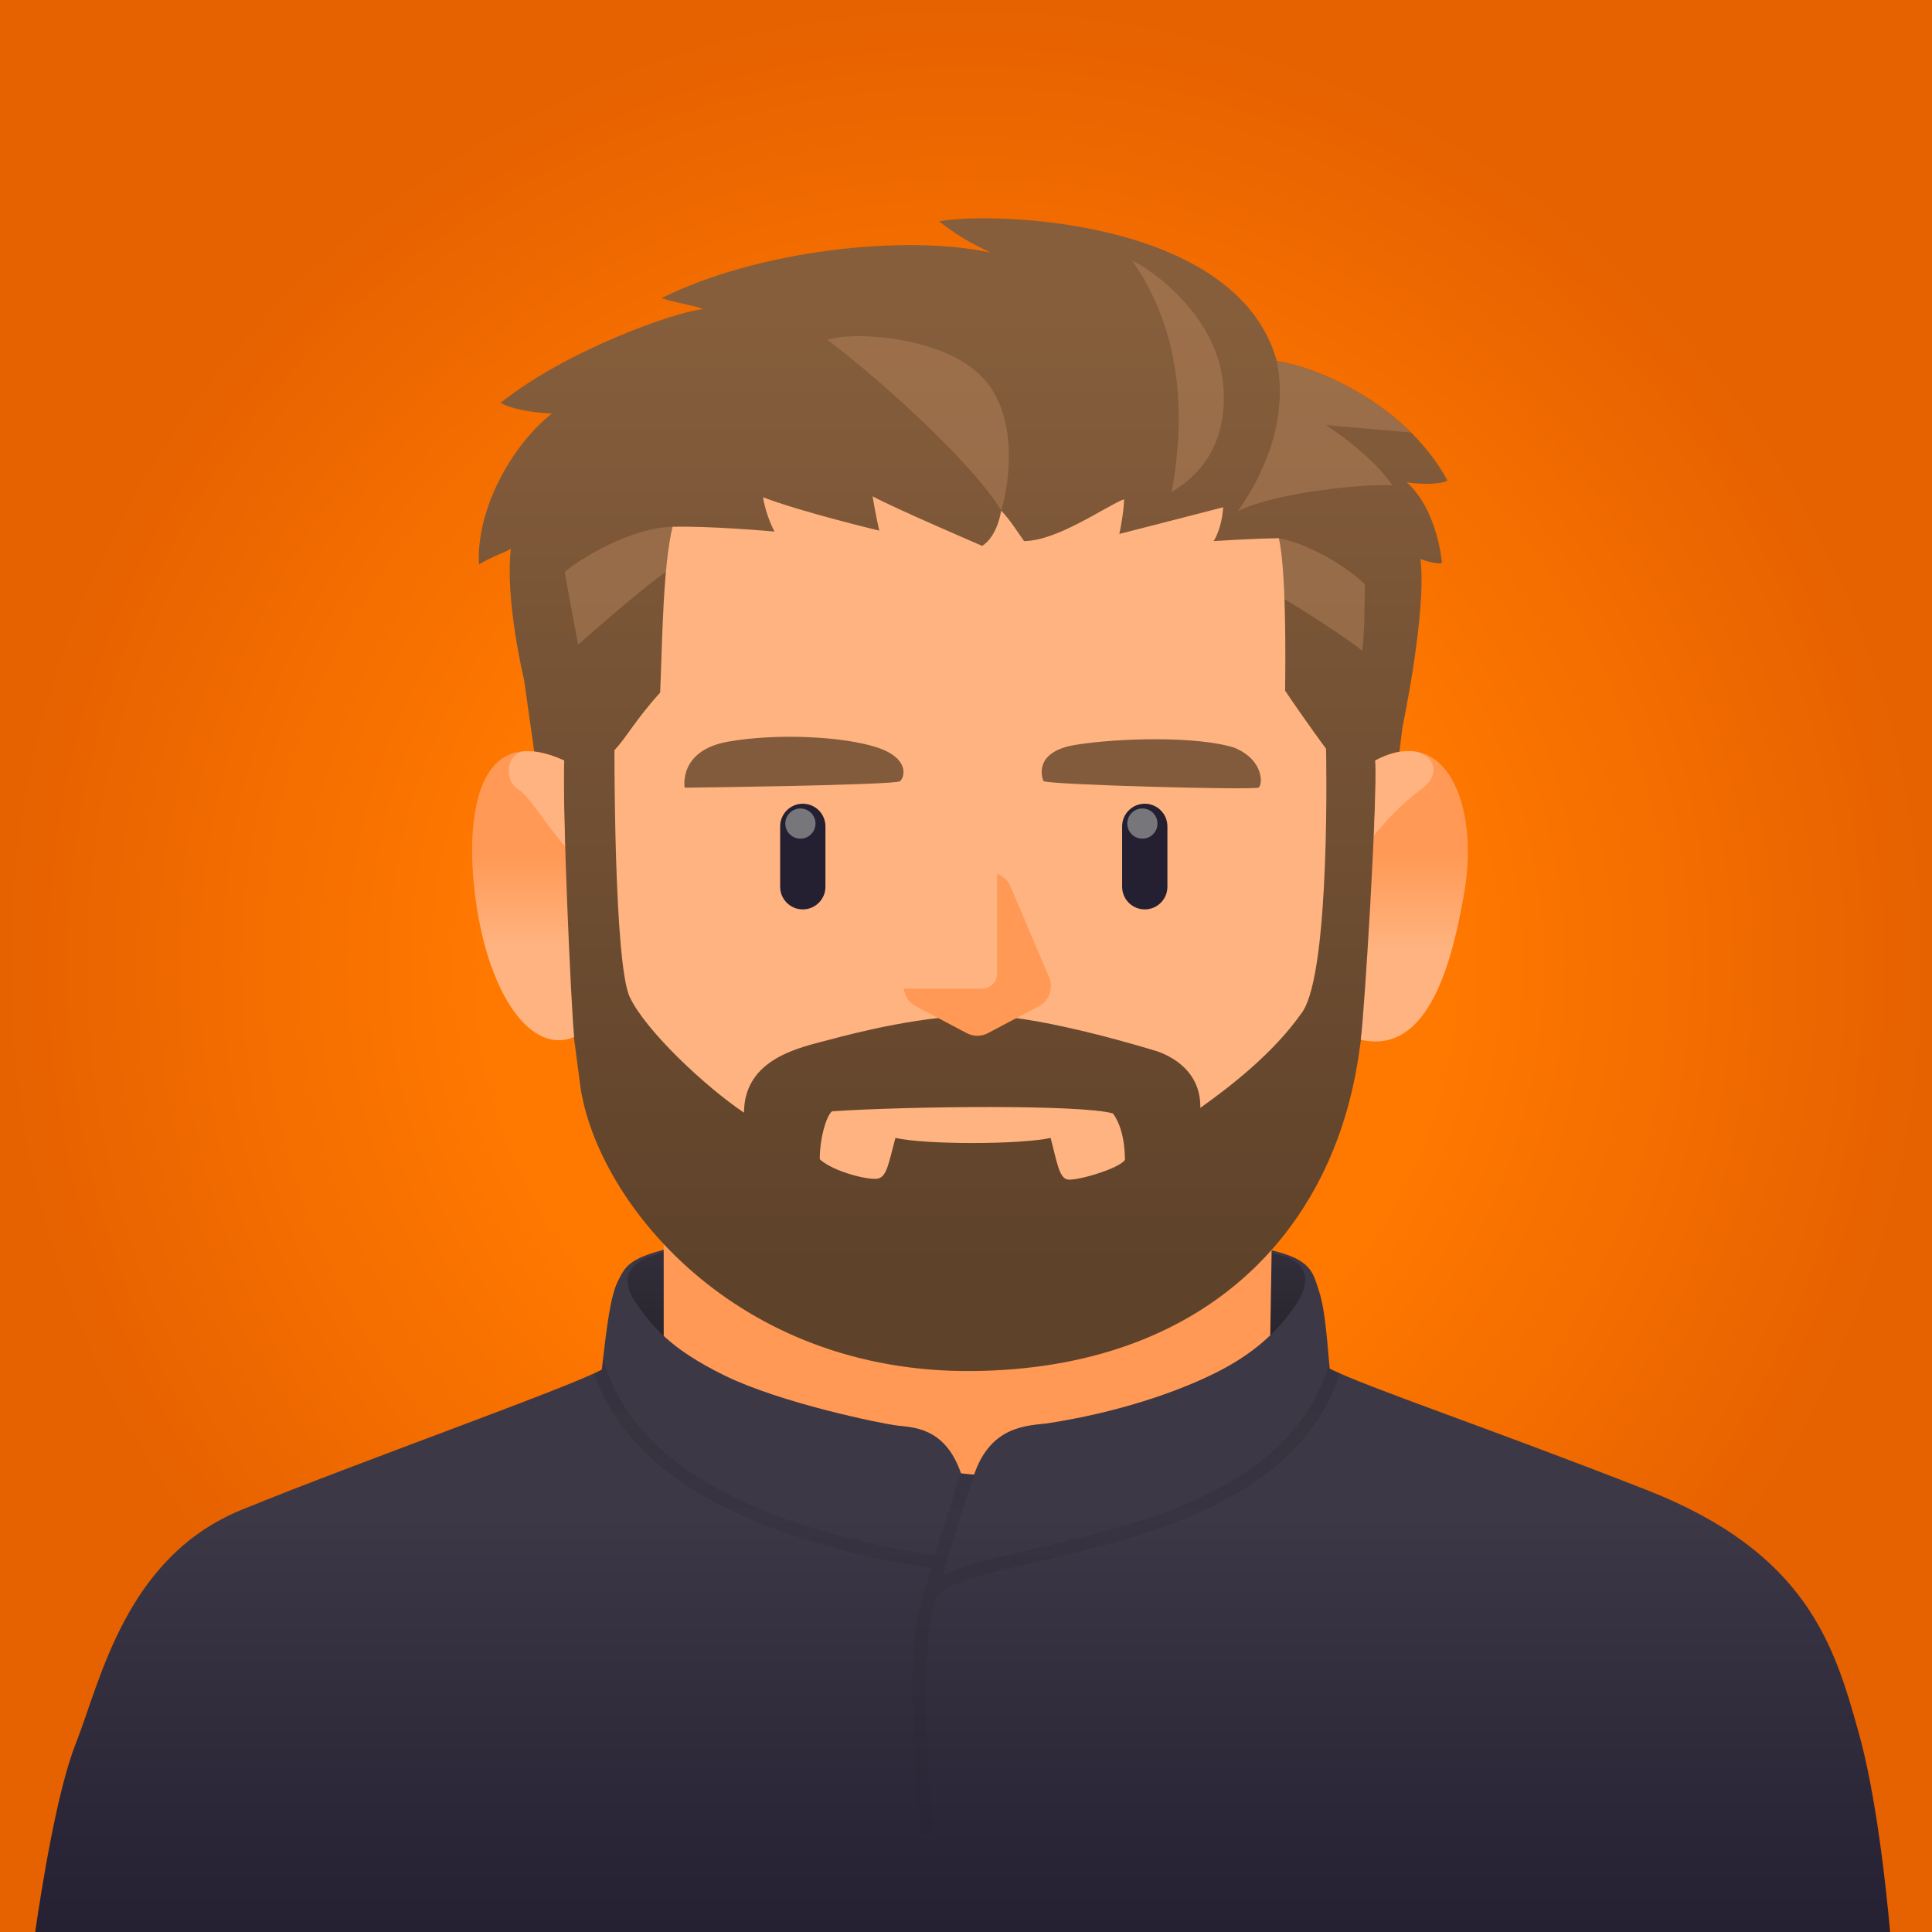
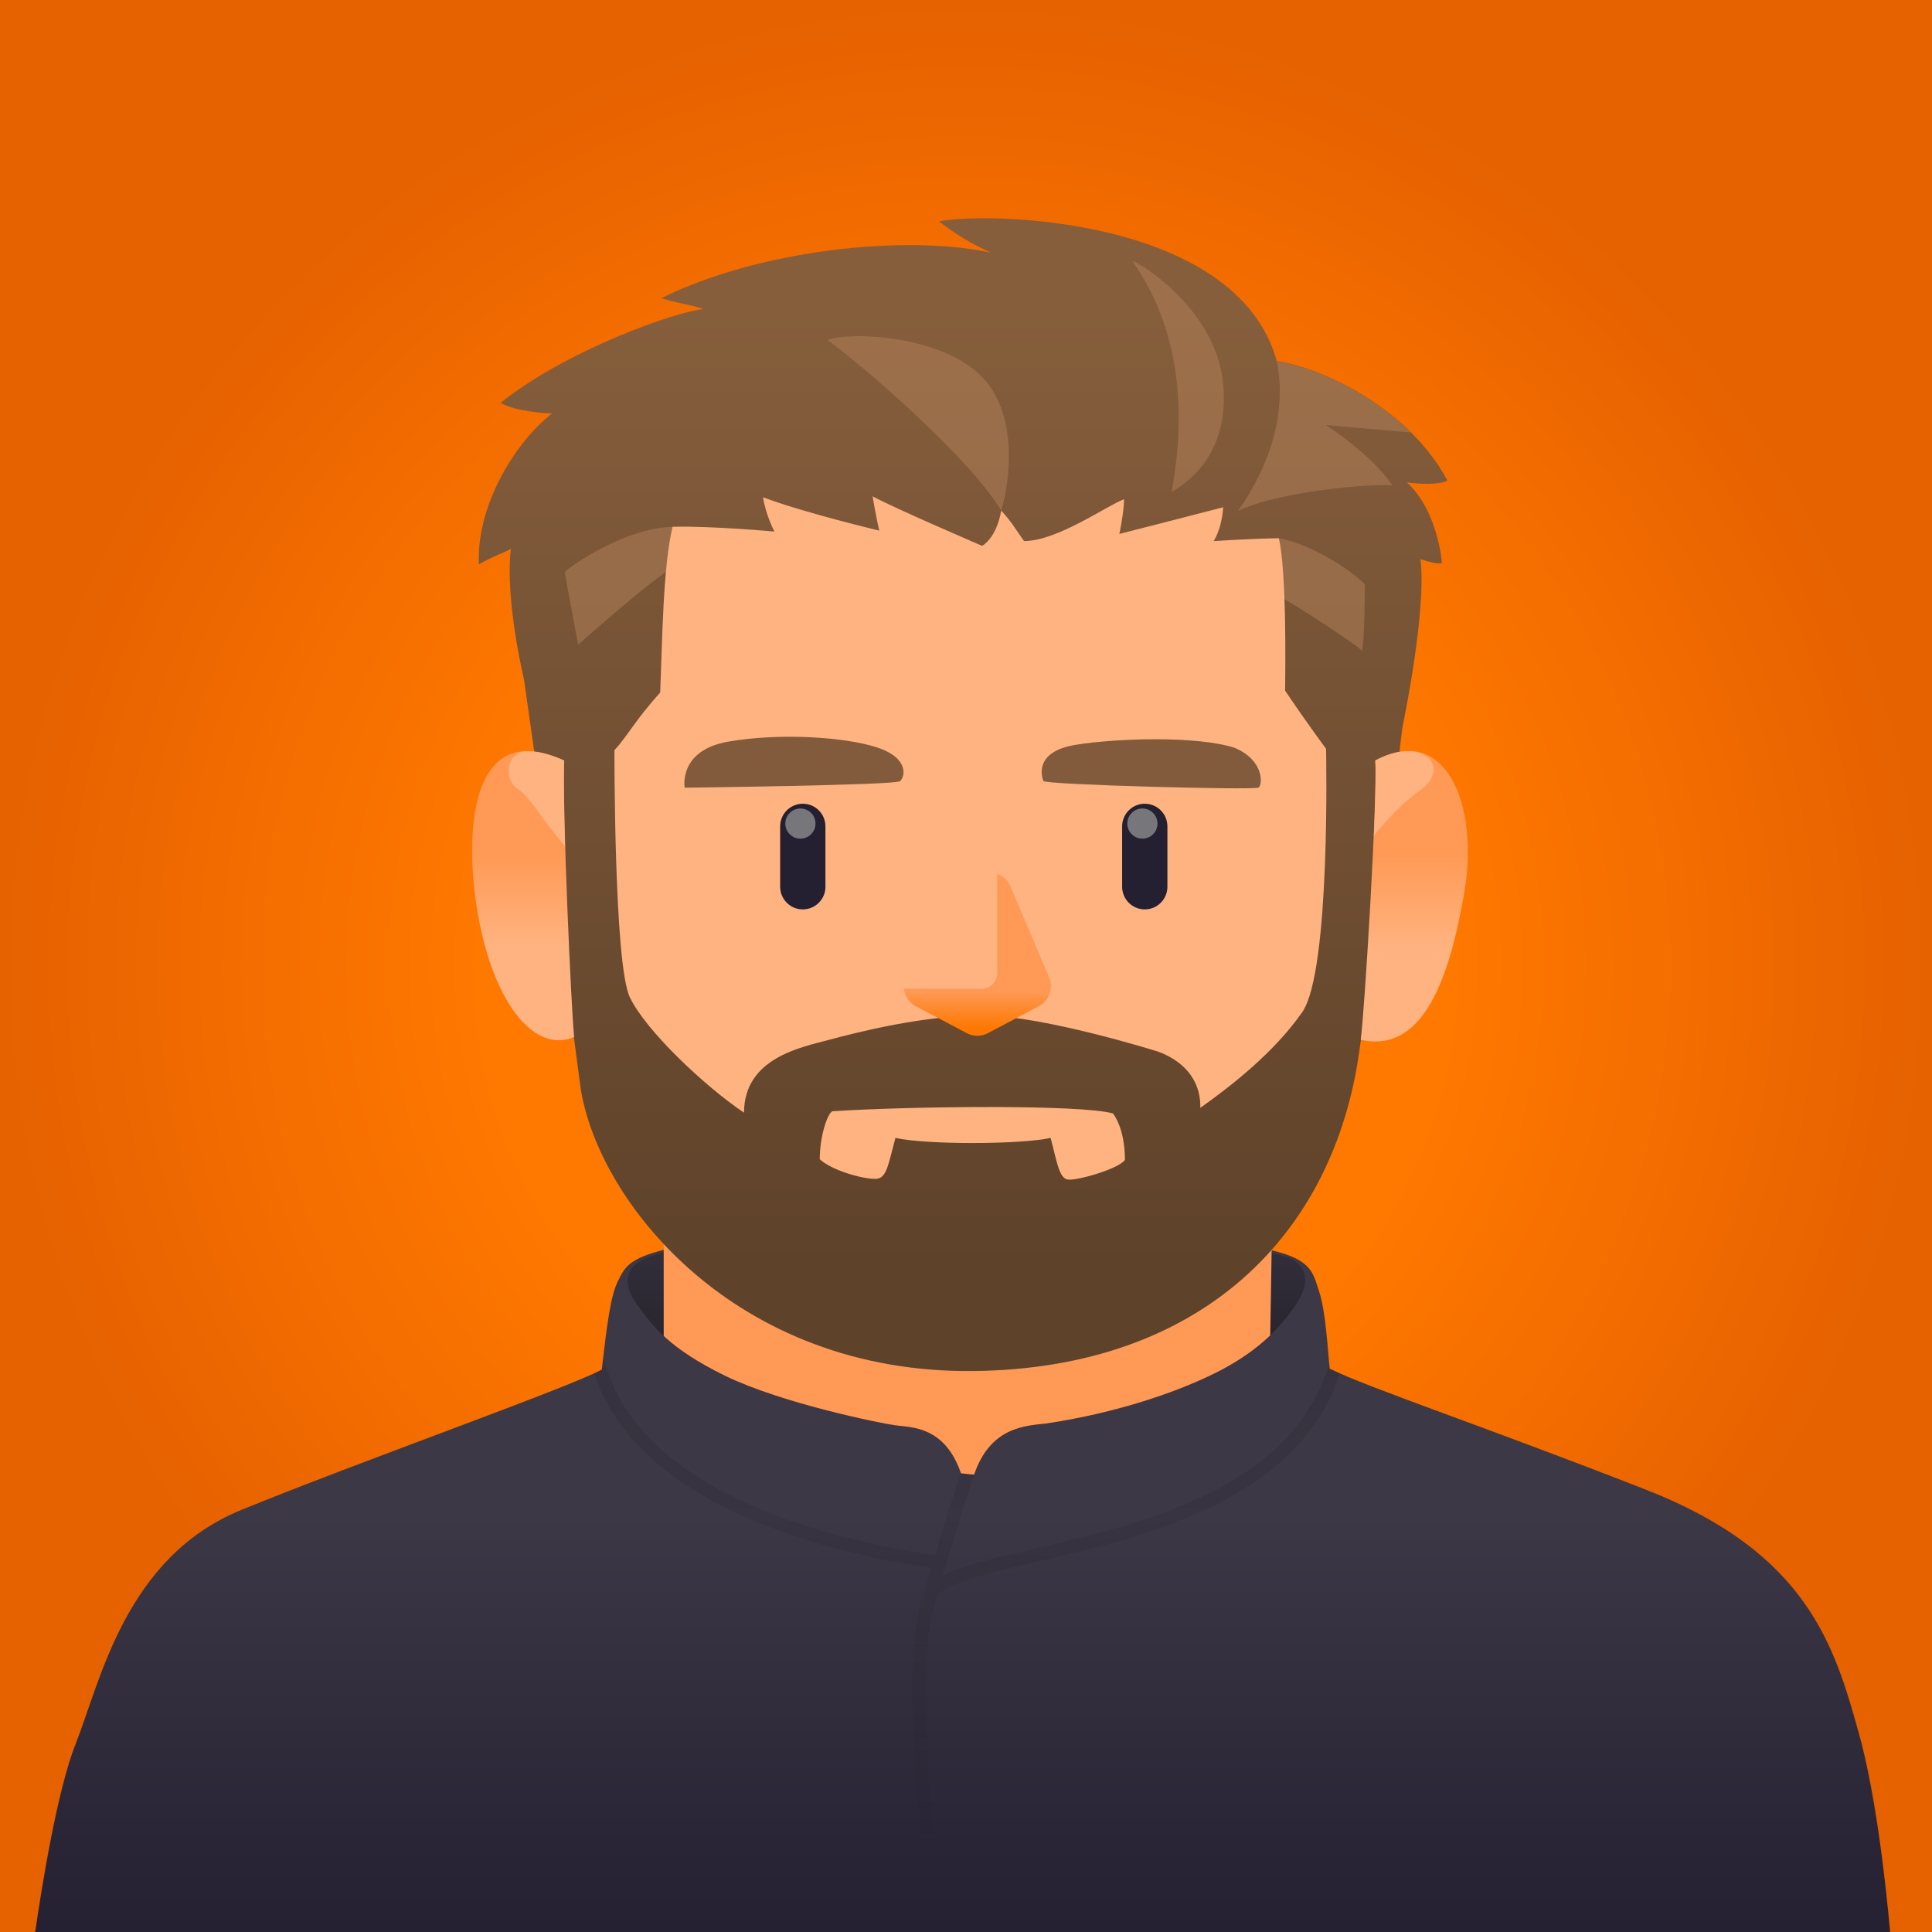
<svg xmlns="http://www.w3.org/2000/svg" xmlns:xlink="http://www.w3.org/1999/xlink" width="1024" height="1024" viewBox="0 0 270.933 270.933" version="1.1" id="svg1" xml:space="preserve">
  <defs id="defs1">
+     <linearGradient id="linearGradient5">
+       <stop style="stop-color:#ff9955;stop-opacity:1;" offset="0.75" id="stop5" />
+       <stop style="stop-color:#ff7800;stop-opacity:1;" offset="1" id="stop6" />
+     </linearGradient>
    <linearGradient id="linearGradient3">
      <stop style="stop-color:#ff9955;stop-opacity:1;" offset="0.1" id="stop3" />
      <stop style="stop-color:#ffb380;stop-opacity:1;" offset="1" id="stop4" />
    </linearGradient>
    <linearGradient id="linearGradient1">
      <stop style="stop-color:#ff9955;stop-opacity:1;" offset="0.1" id="stop1" />
      <stop style="stop-color:#ffb380;stop-opacity:1;" offset="1" id="stop2" />
    </linearGradient>
    <linearGradient id="linearGradient31">
      <stop style="stop-color:#ff7800;stop-opacity:1;" offset="0.5" id="stop31" />
      <stop style="stop-color:#e66100;stop-opacity:1;" offset="1" id="stop32" />
    </linearGradient>
    <linearGradient id="linearGradient29">
      <stop style="stop-color:#000000;stop-opacity:0.1;" offset="0.251" id="stop29" />
      <stop style="stop-color:#000000;stop-opacity:0;" offset="0.9" id="stop30" />
    </linearGradient>
    <linearGradient id="linearGradient21">
      <stop style="stop-color:#3d3846;stop-opacity:1;" offset="0" id="stop21" />
      <stop style="stop-color:#241f31;stop-opacity:1;" offset="1" id="stop22" />
    </linearGradient>
    <linearGradient id="linearGradient34">
      <stop style="stop-color:#000000;stop-opacity:0;" offset="0.2" id="stop34" />
      <stop style="stop-color:#000000;stop-opacity:0.5;" offset="0.6" id="stop35" />
    </linearGradient>
    <linearGradient id="linearGradient24">
      <stop style="stop-color:#000000;stop-opacity:0;" offset="0" id="stop24" />
      <stop style="stop-color:#000000;stop-opacity:0.15;" offset="0.496" id="stop26" />
      <stop style="stop-color:#000000;stop-opacity:0.3;" offset="1" id="stop25" />
    </linearGradient>
    <linearGradient xlink:href="#linearGradient24" id="linearGradient25" x1="135.06" y1="43.555" x2="135.06" y2="179.33" gradientUnits="userSpaceOnUse" />
    <clipPath clipPathUnits="userSpaceOnUse" id="clipPath31">
      <path style="baseline-shift:baseline;display:inline;overflow:visible;opacity:1;vector-effect:none;fill:#000000;stroke-width:1;stroke-linecap:round;enable-background:accumulate;stop-color:#000000;stop-opacity:1" d="m 93.045,172.842 5.29e-4,2.745 c -0.731,0.246 -1.387,0.465 -1.861,0.618 -2.047,0.664 -4.961,2.533 -1.713,6.935 1.946,2.678 4.327,5.951 12.205,9.79 7.879,3.839 21.728,6.667 23.964,6.964 2.236,0.297 6.846,0.117 9.12,6.716 0.529,0.072 1.38,0.166 1.85,0.176 2.31,-6.744 7.214,-6.833 10.221,-7.175 10.007,-1.528 18.328,-4.426 23.721,-7.13 5.393,-2.704 8.504,-5.761 10.8,-8.966 3.483,-4.764 0.767,-6.641 -0.979,-7.258 -0.393,-0.139 -1.126,-0.329 -2.025,-0.538 l 0.043,-2.583 z" id="path32" />
    </clipPath>
    <linearGradient xlink:href="#linearGradient34" id="linearGradient35" x1="135.529" y1="143.388" x2="135.529" y2="238.675" gradientUnits="userSpaceOnUse" />
    <clipPath clipPathUnits="userSpaceOnUse" id="clipPath17">
      <path id="path19" style="fill:#000000;fill-opacity:1;stroke:none;stroke-width:1.852;stroke-linecap:round;stroke-linejoin:round" d="m 137.753,167.9 c -19.422,-0.277 -39.93,6.105 -44.708,7.37 -4.778,1.265 -5.371,2.325 -6.387,4.377 -1.016,2.052 -1.538,5.959 -2.256,12.408 -4.386,2.445 -34.314,13.037 -50.571,19.694 -16.257,6.657 -19.727,23.964 -23.23,32.826 -2.563,6.483 -4.702,19.72 -5.666,26.359 H 265.06 c -0.593,-6.588 -1.971,-19.246 -4.396,-27.916 -3.409,-12.19 -7.161,-25.23 -29.771,-34.082 -22.609,-8.852 -38.899,-14.276 -44.427,-17.002 -0.494,-5.842 -0.782,-8.789 -1.564,-11.106 -0.781,-2.317 -1.012,-4.193 -6.535,-5.481 -5.523,-1.288 -21.192,-7.169 -40.614,-7.447 z" />
    </clipPath>
    <linearGradient xlink:href="#linearGradient21" id="linearGradient22" x1="136.17" y1="212.108" x2="136.17" y2="273.581" gradientUnits="userSpaceOnUse" />
    <linearGradient xlink:href="#linearGradient29" id="linearGradient30" x1="135.472" y1="171.498" x2="135.472" y2="277.127" gradientUnits="userSpaceOnUse" />
    <radialGradient xlink:href="#linearGradient31" id="radialGradient32" cx="135.467" cy="135.467" fx="135.467" fy="135.467" r="135.162" gradientUnits="userSpaceOnUse" gradientTransform="matrix(1.002255,0,0,1.002255,-0.3055508,-0.3055508)" />
    <linearGradient xlink:href="#linearGradient1" id="linearGradient2" x1="198.334" y1="118.171" x2="198.334" y2="133.193" gradientUnits="userSpaceOnUse" />
    <linearGradient xlink:href="#linearGradient3" id="linearGradient4" x1="73.359" y1="118.452" x2="73.359" y2="132.756" gradientUnits="userSpaceOnUse" />
+     <linearGradient xlink:href="#linearGradient5" id="linearGradient6" x1="137.063" y1="123.592" x2="137.063" y2="144.211" gradientUnits="userSpaceOnUse" />
  </defs>
  <g id="layer1">
    <g id="g20" clip-path="none">
      <rect style="fill:url(#radialGradient32);stroke:none;stroke-width:0.611;stroke-linecap:round;stroke-linejoin:round;stroke-dasharray:none" id="rect30" width="270.933" height="270.933" x="0" y="0" />
      <g id="g17" clip-path="url(#clipPath17)" style="display:inline">
        <path style="baseline-shift:baseline;display:inline;overflow:visible;opacity:1;vector-effect:none;fill:url(#linearGradient22);stroke-linecap:round;stroke-linejoin:round;enable-background:accumulate;stop-color:#000000;stop-opacity:1" d="m 137.758,167.635 c -19.483,-0.278 -40.033,6.123 -44.779,7.379 -2.404,0.636 -3.78,1.224 -4.699,1.939 -0.919,0.716 -1.348,1.548 -1.857,2.576 -1.049,2.119 -1.556,6.004 -2.264,12.344 -1.089,0.596 -3.701,1.69 -7.318,3.107 -3.674,1.44 -8.332,3.201 -13.363,5.094 -10.062,3.786 -21.609,8.098 -29.744,11.43 -16.394,6.713 -19.895,24.165 -23.377,32.973 -2.589,6.55 -4.717,19.773 -5.682,26.418 a 0.265,0.265 0 0 0 0.262,0.303 H 265.061 a 0.265,0.265 0 0 0 0.264,-0.287 c -0.594,-6.595 -1.968,-19.256 -4.404,-27.965 -1.705,-6.096 -3.503,-12.441 -7.725,-18.375 -4.221,-5.934 -10.864,-11.441 -22.205,-15.881 -22.522,-8.817 -38.74,-14.234 -44.275,-16.941 -0.484,-5.706 -0.775,-8.671 -1.562,-11.006 -0.386,-1.145 -0.649,-2.247 -1.545,-3.221 -0.896,-0.974 -2.391,-1.783 -5.18,-2.434 -2.729,-0.637 -8.046,-2.433 -15.094,-4.102 -7.048,-1.669 -15.839,-3.213 -25.576,-3.352 z" id="path21" />
        <path id="path22" style="baseline-shift:baseline;display:inline;overflow:visible;vector-effect:none;fill:url(#linearGradient30);stroke-linecap:round;stroke-linejoin:round;enable-background:accumulate;stop-color:#000000" d="m 83.622,189.109 a 0.926,0.926 0 0 0 -0.241,0.022 0.926,0.926 0 0 0 -0.701,1.107 c 2.291,10.192 10.421,17.057 19.936,21.638 9.177,4.419 19.712,6.774 27.954,8.011 -0.55,1.861 -1.082,3.725 -1.554,5.476 -1.25,4.638 -1.148,12.849 -0.798,20.039 0.35,7.19 0.994,13.285 0.994,13.285 a 0.926,0.926 0 0 0 1.018,0.824 0.926,0.926 0 0 0 0.824,-1.018 c 0,0 -0.64,-6.051 -0.987,-13.182 -0.347,-7.13 -0.355,-15.412 0.738,-19.467 0.178,-0.661 0.365,-1.34 0.559,-2.028 a 0.926,0.926 0 0 0 0.023,-0.026 c 0.495,-0.601 1.653,-1.295 3.324,-1.922 1.671,-0.627 3.834,-1.217 6.314,-1.822 4.96,-1.211 11.195,-2.49 17.519,-4.409 12.649,-3.837 25.831,-10.31 29.707,-24.181 a 0.926,0.926 0 0 0 -0.643,-1.141 0.926,0.926 0 0 0 -1.141,0.642 c -3.623,12.965 -16.022,19.135 -28.461,22.908 -6.219,1.887 -12.407,3.157 -17.422,4.381 -2.508,0.612 -4.722,1.212 -6.525,1.889 -0.681,0.256 -1.306,0.518 -1.869,0.804 2.215,-7.547 4.797,-15.279 4.797,-15.279 a 0.926,0.926 0 0 0 -0.584,-1.169 0.926,0.926 0 0 0 -1.172,0.584 c 0,0 -2.086,6.241 -4.128,13.019 -8.168,-1.21 -18.683,-3.552 -27.687,-7.887 -9.236,-4.447 -16.808,-10.926 -18.932,-20.377 a 0.926,0.926 0 0 0 -0.865,-0.722 z" />
      </g>
      <g id="g28" style="display:inline" clip-path="url(#clipPath31)">
        <path style="baseline-shift:baseline;display:inline;overflow:visible;opacity:1;vector-effect:none;fill:url(#linearGradient35);stroke-linecap:round;enable-background:accumulate;stop-color:#000000;stop-opacity:1" d="m 93.945,175.143 -0.078,0.027 c -1.065,0.36 -2.069,0.696 -2.723,0.908 -1.041,0.337 -2.315,0.98 -2.92,2.131 -0.605,1.151 -0.5,2.786 1.141,5.01 1.946,2.678 4.359,5.983 12.254,9.83 3.955,1.927 9.392,3.593 14.123,4.818 4.731,1.225 8.746,2.007 9.883,2.158 1.133,0.151 2.819,0.18 4.506,0.982 1.687,0.803 3.378,2.371 4.506,5.645 l 0.027,0.078 0.08,0.01 c 0.533,0.073 1.381,0.167 1.865,0.178 l 0.098,0.002 0.031,-0.09 c 1.146,-3.345 2.919,-5.018 4.781,-5.912 1.862,-0.894 3.818,-1.004 5.328,-1.176 h 0.004 0.002 c 10.021,-1.53 18.352,-4.431 23.76,-7.143 5.409,-2.712 8.543,-5.787 10.848,-9.006 v -0.002 c 1.755,-2.401 1.971,-4.116 1.488,-5.311 -0.483,-1.195 -1.637,-1.835 -2.529,-2.15 -0.46,-0.163 -1.341,-0.383 -2.408,-0.627 l -0.076,-0.018 -0.051,0.059 c -9.197,10.136 -23.088,16.366 -41.369,16.566 -16.684,0.182 -29.814,-5.736 -39.082,-13.697 -1.209,-1.039 -2.353,-2.114 -3.43,-3.213 z" id="path34" />
        <path style="display:inline;fill:#ff9955;fill-opacity:1;stroke:none;stroke-width:0.053;stroke-linecap:round" d="m 93.081,208.799 -0.009,-35.93 85.293,0.292 -0.56,34.011 z" id="path18" />
      </g>
      <g id="g3" style="display:inline">
        <g id="g7">
          <path style="display:inline;fill:#865e3c;fill-opacity:1;stroke:none;stroke-width:3.175;stroke-linecap:round;stroke-linejoin:round;stroke-dasharray:none;stroke-opacity:1;paint-order:normal" d="m 81.403,152.505 c 2.427,16.024 21.668,40.132 55.113,39.766 31.958,-0.349 50.589,-19.114 54.131,-44.993 3.413,-23.367 6.03,-45.301 6.03,-45.301 0,0 3.44,-16.272 2.521,-23.56 2.733,0.905 3.013,0.5 3.013,0.5 0,0 -0.55,-7.307 -4.92,-11.274 3.171,0.465 5.413,0.06 5.69,-0.281 -6.215,-11.322 -19.332,-16.134 -23.934,-16.733 -5.634,-20.375 -41.045,-20.935 -47.35,-19.575 3.318,2.586 5.547,3.533 7.216,4.365 -12.103,-2.596 -32.668,-0.324 -46.162,6.396 2.614,0.801 5.024,1.101 5.842,1.537 -3.69,0.334 -18.862,5.568 -28.391,13.13 1.99,1.201 6.382,1.506 7.208,1.495 -5.566,4.405 -10.645,13.306 -10.25,21.166 1.969,-1.156 3.789,-1.731 4.479,-2.175 -0.854,7.183 1.845,18.346 1.845,18.346 0,0 5.997,42.153 7.918,57.189 z" id="path16" />
          <path id="path23" style="display:inline;fill:url(#linearGradient25);stroke:none;stroke-width:3.175;stroke-linecap:round;stroke-linejoin:round;stroke-dasharray:none;stroke-opacity:1;paint-order:normal" d="m 135.314,30.695 c -1.552,0.074 -2.753,0.212 -3.541,0.377 3.274,2.541 5.488,3.494 7.146,4.32 h 5.2e-4 5.2e-4 5.1e-4 5.2e-4 c 2.5e-4,1.13e-4 7.8e-4,3.71e-4 0.001,5.17e-4 0.001,6.8e-4 0.003,0.002 0.004,0.003 2.5e-4,1.43e-4 0.001,4.08e-4 0.002,5.17e-4 l -0.018,0.049 c -0.002,-4e-4 -0.004,-0.002 -0.006,-0.002 -12.075,-2.588 -32.583,-0.323 -46.069,6.367 1.277,0.387 2.507,0.66 3.518,0.885 1.025,0.228 1.822,0.411 2.241,0.631 0.003,0.001 0.011,0.003 0.013,0.004 l 0.078,0.041 -0.088,0.008 c -1.836,0.166 -6.554,1.559 -11.998,3.854 -5.428,2.288 -11.578,5.478 -16.334,9.242 0.991,0.584 2.551,0.961 3.983,1.183 1.448,0.225 2.755,0.298 3.164,0.293 h 0.078 l -0.063,0.049 c -5.549,4.391 -10.61,13.262 -10.237,21.099 0.969,-0.565 1.905,-0.996 2.68,-1.334 0.788,-0.344 1.415,-0.599 1.756,-0.818 l 0.047,-0.029 -0.008,0.055 c -0.853,7.174 1.846,18.336 1.846,18.336 v 0.002 0.002 c 0,0 5.997,42.152 7.918,57.189 1.213,8.004 6.627,18.032 15.916,26.012 9.29,7.98 22.454,13.913 39.17,13.73 31.948,-0.349 50.565,-19.102 54.106,-44.97 3.413,-23.367 6.031,-45.299 6.031,-45.299 v -0.002 c 0,0 0.859,-4.068 1.604,-9.046 0.745,-4.978 1.376,-10.868 0.918,-14.506 l -0.006,-0.041 0.039,0.013 c 1.365,0.452 2.118,0.576 2.525,0.588 0.204,0.006 0.32,-0.017 0.385,-0.039 0.032,-0.011 0.052,-0.022 0.062,-0.029 9.9e-4,-7e-4 0.002,-0.001 0.002,-0.002 l 5.2e-4,-5.17e-4 v -5.17e-4 h 5.2e-4 v -5.16e-4 c 1.4e-4,-1.32e-4 7.8e-4,-3.42e-4 0.001,-5.17e-4 -0.002,-0.02 -0.556,-7.295 -4.908,-11.246 l -0.065,-0.056 0.086,0.011 c 1.584,0.232 2.935,0.248 3.924,0.162 0.495,-0.043 0.899,-0.112 1.195,-0.19 0.288,-0.076 0.466,-0.164 0.531,-0.236 -3.105,-5.644 -7.926,-9.668 -12.549,-12.355 -4.628,-2.691 -9.057,-4.043 -11.352,-4.342 l -0.018,-0.002 -0.006,-0.018 c -2.813,-10.174 -13.063,-15.404 -23.404,-17.92 -5.17,-1.258 -10.361,-1.836 -14.654,-2.016 -2.146,-0.09 -4.068,-0.081 -5.65,-0.006 z" />
          <path id="path17" style="display:inline;fill:#b5835a;fill-opacity:0.5;stroke:none;stroke-width:3.175;stroke-linecap:round;stroke-linejoin:round;stroke-dasharray:none;stroke-opacity:1;paint-order:normal" d="m 158.798,36.588 c 8.015,11.399 6.909,24.657 5.51,32.394 1.491,-0.917 8.054,-4.621 7.248,-14.882 -0.806,-10.261 -10.998,-16.879 -12.758,-17.512 z m -38.872,10.563 c -1.686,0.031 -3.059,0.217 -3.884,0.51 6.574,4.896 20.305,17.111 24.362,23.944 1.168,-3.815 2.656,-13.861 -3.174,-19.219 -4.373,-4.019 -12.247,-5.326 -17.304,-5.234 z m 59.13,3.509 c 1.471,7.342 -1.101,14.859 -5.47,21.011 5.682,-2.761 18.575,-3.89 21.673,-3.593 -2.803,-4.297 -9.321,-8.471 -9.321,-8.471 0,0 9.243,0.803 11.89,1.041 -6.591,-6.532 -15.197,-9.511 -18.772,-9.988 z M 94.48,73.889 c -5.906,-0.022 -13.184,4.521 -15.276,6.296 0.107,0.909 1.872,10.228 1.872,10.228 0,0 10.336,-9.236 13.579,-11.038 2.913,-0.479 2.904,-3.474 -0.175,-5.486 z m 84.859,1.596 c -1.85,0.286 -0.928,7.735 0.554,8.404 2.301,1.315 8.92,5.547 11.143,7.375 0.329,-2.779 0.315,-5.495 0.365,-9.343 -3.31,-3.18 -9.005,-5.988 -12.063,-6.436 z" />
        </g>
        <g id="g16">
          <g id="g14">
            <path style="display:inline;fill:url(#linearGradient2);stroke:none;stroke-width:0.053;stroke-linecap:round" d="m 192.848,106.639 c 10.074,-5.356 14.548,6.461 12.518,18.384 -2.03,11.922 -5.706,22.805 -14.543,20.784 0.531,-3.891 2.373,-33.94 2.025,-39.167 z" id="path1" />
            <path id="path8" style="display:inline;fill:#ffb380;fill-opacity:1;stroke:none;stroke-width:0.053;stroke-linecap:round" d="m 197.158,105.347 c -0.259,0.013 -0.523,0.039 -0.793,0.081 -1.075,0.165 -2.239,0.567 -3.49,1.23 0.108,1.637 0.004,5.661 -0.206,10.548 1.246,-1.615 3.606,-4.29 6.472,-6.387 2.726,-1.842 2.405,-4.53 -0.384,-5.359 -3.3e-4,-6e-5 -7e-4,7e-5 -0.001,0 -0.506,-0.1 -1.039,-0.139 -1.598,-0.112 z" />
          </g>
          <g id="g30">
            <path style="display:inline;fill:url(#linearGradient4);stroke:none;stroke-width:0.053;stroke-linecap:round;stroke-linejoin:miter;stroke-dasharray:none;stroke-opacity:1;paint-order:normal" d="m 80.511,145.429 c -0.438,-4.576 -1.656,-31.627 -1.389,-38.787 -14.956,-6.816 -14.011,14.589 -11.352,25.112 2.659,10.523 7.848,15.756 12.742,13.674 z" id="path26" />
            <path id="path27" style="display:inline;fill:#ffb380;fill-opacity:1;stroke:none;stroke-width:0.053;stroke-linecap:round;stroke-linejoin:miter;stroke-dasharray:none;stroke-opacity:1;paint-order:normal" d="m 74.231,105.359 c -0.298,-0.01 -0.586,-0.003 -0.865,0.019 -2.724,0.596 -2.401,4.457 -0.728,5.28 1.417,0.729 3.946,5.054 6.596,8.008 -0.152,-5.143 -0.225,-9.645 -0.138,-12.006 -1.86,-0.846 -3.474,-1.254 -4.865,-1.301 z" />
          </g>
        </g>
        <path id="path4" style="display:inline;fill:#ffb380;fill-opacity:1;stroke:none;stroke-width:0px;stroke-linecap:round;stroke-linejoin:round" d="m 122.369,69.6 c 0.428,2.65 0.935,4.81 0.935,4.81 0,0 -10.819,-2.583 -16.298,-4.676 0.399,2.583 1.603,4.809 1.603,4.809 0,0 -8.999,-0.817 -14.294,-0.668 -1.354,5.626 -1.433,16.088 -1.736,23.245 -3.509,3.884 -4.68,6.238 -6.413,8.082 0,0 -0.074,29.904 2.149,34.625 2.223,4.721 10.655,12.617 16.02,16.206 0.021,-7.681 8.045,-9.174 11.889,-10.204 3.844,-1.03 13.638,-3.561 21.976,-3.422 8.338,0.139 23.578,4.876 23.578,4.876 0,0 6.691,1.594 6.546,8.082 4.14,-2.949 10.259,-7.638 14.294,-13.426 4.035,-5.788 3.34,-36.938 3.34,-36.938 0,0 -2.728,-3.667 -5.744,-8.149 0.056,-4.682 0.175,-16.606 -0.868,-21.374 -3.648,0.041 -9.151,0.4 -9.151,0.4 0,0 1.117,-1.58 1.336,-4.742 -4.256,1.113 -14.561,3.741 -14.561,3.741 0,0 0.621,-2.821 0.668,-4.876 -2.625,1.017 -9.318,5.84 -14.027,5.878 -1.101,-1.499 -1.718,-2.673 -3.207,-4.275 -0.687,3.942 -2.672,4.943 -2.672,4.943 0,0 -12.251,-5.255 -15.363,-6.947 z m 16.458,85.644 c -7.934,-0.007 -16.68,0.235 -22.119,0.595 -0.676,0.365 -1.748,3.45 -1.748,6.73 1.921,1.768 7.015,3.02 8.214,2.697 1.199,-0.323 1.454,-2.182 2.395,-5.691 4.279,0.973 17.533,0.938 21.763,0 0.855,3.19 1.163,5.605 2.371,5.833 1.208,0.228 7.175,-1.478 8.049,-2.745 1.1e-4,-3.253 -0.858,-5.453 -1.677,-6.518 -2.192,-0.639 -9.315,-0.895 -17.249,-0.902 z" />
-         <path id="path7" style="baseline-shift:baseline;display:inline;overflow:visible;vector-effect:none;fill:#ff9955;fill-opacity:1;stroke-linecap:round;stroke-linejoin:round;enable-background:accumulate;stop-color:#000000" d="M 139.832,122.552 V 136.525 c 0,1.173 -0.944,2.117 -2.117,2.117 H 126.754 c 0.111,1.011 0.706,1.951 1.672,2.462 l 7.145,3.779 c 0.929,0.491 2.04,0.491 2.968,0 l 7.143,-3.779 c 1.458,-0.771 2.083,-2.531 1.438,-4.049 l -5.424,-12.752 c -0.362,-0.852 -1.054,-1.464 -1.863,-1.751 z" />
+         <path id="path7" style="baseline-shift:baseline;display:inline;overflow:visible;vector-effect:none;fill:url(#linearGradient6);stroke-linecap:round;stroke-linejoin:round;enable-background:accumulate;stop-color:#000000" d="M 139.832,122.552 V 136.525 c 0,1.173 -0.944,2.117 -2.117,2.117 H 126.754 c 0.111,1.011 0.706,1.951 1.672,2.462 l 7.145,3.779 c 0.929,0.491 2.04,0.491 2.968,0 l 7.143,-3.779 c 1.458,-0.771 2.083,-2.531 1.438,-4.049 l -5.424,-12.752 c -0.362,-0.852 -1.054,-1.464 -1.863,-1.751 z" />
        <g id="g10" transform="translate(0,-0.3968796)">
          <g id="g1" transform="matrix(2.666667,0,0,2.666667,-200.5321,-240.3739)" style="display:inline">
            <rect ry="1.191" rx="1.191" y="132.556" x="134.21" height="5.556" width="2.381" id="rect7288-8" style="display:inline;vector-effect:none;fill:#241f31;fill-opacity:1;stroke:none;stroke-width:0.075px;stroke-linecap:butt;stroke-linejoin:miter;stroke-miterlimit:4;stroke-dasharray:none;stroke-dashoffset:0;stroke-opacity:1;marker:none;marker-start:none;marker-mid:none;marker-end:none;paint-order:normal;enable-background:new" />
            <circle style="color:#000000;display:inline;overflow:visible;visibility:visible;fill:#77767b;fill-opacity:1;fill-rule:nonzero;stroke:none;stroke-width:2.843;marker:none;enable-background:new" id="circle7290" cx="135.275" cy="-133.599" transform="scale(1,-1)" r="0.794" />
          </g>
          <g id="g2" transform="matrix(2.666667,0,0,2.666667,-248.4879,-240.3739)" style="display:inline">
            <rect ry="1.191" rx="1.191" y="132.556" x="134.21" height="5.556" width="2.381" id="rect2" style="display:inline;vector-effect:none;fill:#241f31;fill-opacity:1;stroke:none;stroke-width:0.075px;stroke-linecap:butt;stroke-linejoin:miter;stroke-miterlimit:4;stroke-dasharray:none;stroke-dashoffset:0;stroke-opacity:1;marker:none;marker-start:none;marker-mid:none;marker-end:none;paint-order:normal;enable-background:new" />
            <circle style="color:#000000;display:inline;overflow:visible;visibility:visible;fill:#77767b;fill-opacity:1;fill-rule:nonzero;stroke:none;stroke-width:2.843;marker:none;enable-background:new" id="circle2" cx="135.275" cy="-133.599" transform="scale(1,-1)" r="0.794" />
          </g>
        </g>
        <g id="g15" transform="translate(0,-1.266532)">
          <path style="fill:#63452c;fill-opacity:0.8;stroke:none;stroke-width:3.136;stroke-linecap:round;stroke-linejoin:round;stroke-dasharray:none;stroke-opacity:1;paint-order:normal" d="m 146.322,110.791 c -0.229,-0.522 -1.383,-4.114 4.501,-5.071 5.883,-0.957 17.059,-1.271 22.294,0.408 4.188,1.747 3.952,5.194 3.384,5.582 -0.568,0.388 -29.949,-0.397 -30.178,-0.919 z" id="path15" />
          <path style="fill:#63452c;fill-opacity:0.8;stroke:none;stroke-width:3.049;stroke-linecap:round;stroke-linejoin:round;stroke-dasharray:none;stroke-opacity:1;paint-order:normal" d="m 96.015,111.73 c 0,0 -0.943,-5.229 6.118,-6.463 7.061,-1.234 16.293,-0.689 20.871,0.819 4.578,1.508 3.885,4.175 3.207,4.733 -0.678,0.558 -30.196,0.91 -30.196,0.91 z" id="path14" />
        </g>
      </g>
    </g>
  </g>
</svg>
